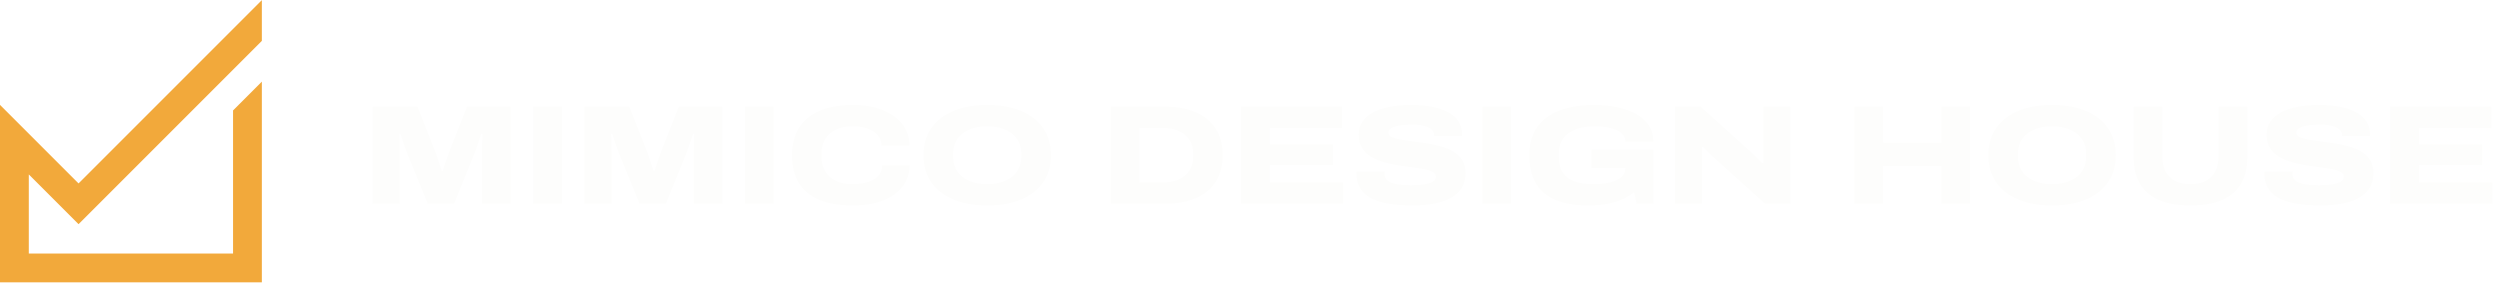
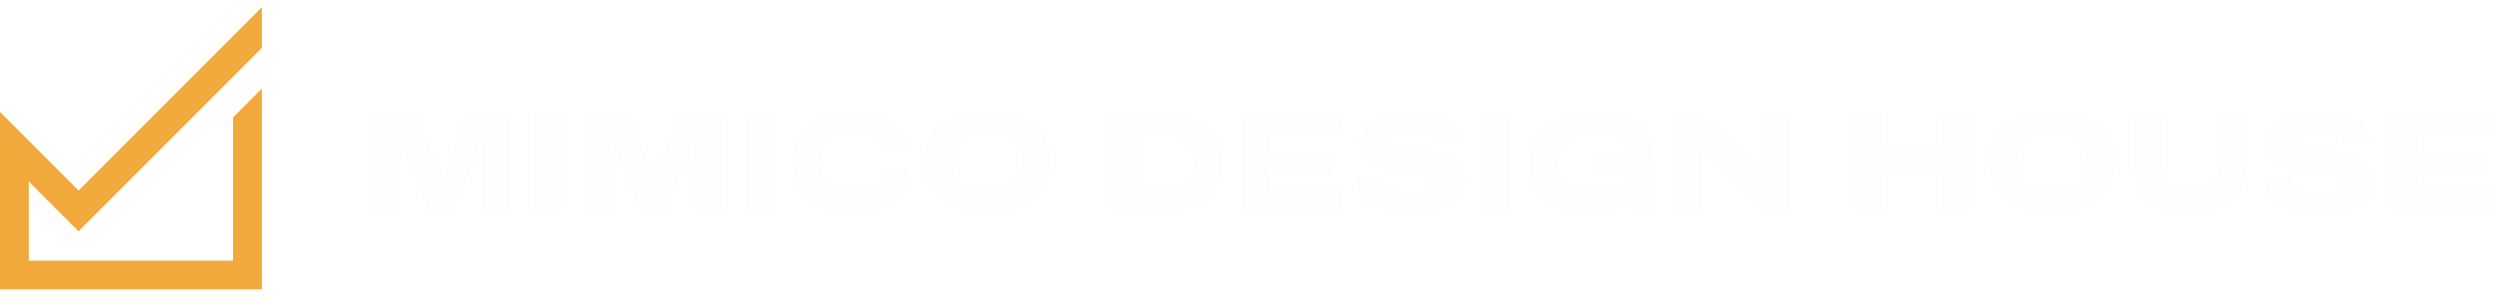
- <svg xmlns="http://www.w3.org/2000/svg" viewBox="0 0 354.33 40.00" width="354" height="40" role="img" aria-label="Mimico Design House">
-   <g transform="translate(0.00 0.00) scale(0.37113)">
-     <path fill="#F2A93B" d="M0 40L30 70L100 0V15.56L30 85.56L11 66.56V96.78H89V42.12L100 31.12V107.78H0Z" />
+ <svg xmlns="http://www.w3.org/2000/svg" viewBox="0 0 354.33 42.00" width="354" height="42" role="img" aria-label="Mimico Design House">
+   <g transform="translate(0 1.00)">
+     <g transform="translate(0.00 0.00) scale(0.37113)">
+       <path fill="#F2A93B" d="M0 40L30 70L100 0V15.56L30 85.56L11 66.56V96.78H89V42.12L100 31.12V107.78H0Z" />
+     </g>
+     <path fill="#FDFDFC" d="M52.813 28.86V15.1H59.173L61.533 21.08Q61.693 21.44 61.883 22.0Q62.073 22.56 62.263 23.15Q62.453 23.74 62.613 24.2H62.753Q62.873 23.78 63.063 23.22Q63.253 22.66 63.463 22.09Q63.673 21.52 63.833 21.08L66.193 15.1H72.373V28.86H68.313V21.76Q68.313 21.34 68.323 20.82Q68.333 20.3 68.353 19.8Q68.373 19.3 68.373 18.94H68.213Q68.093 19.32 67.913 19.84Q67.733 20.36 67.563 20.87Q67.393 21.38 67.233 21.76L64.353 28.86H60.633L57.733 21.76Q57.533 21.24 57.343 20.7Q57.153 20.16 57.003 19.69Q56.853 19.22 56.753 18.94H56.593Q56.613 19.22 56.623 19.68Q56.633 20.14 56.643 20.68Q56.653 21.22 56.653 21.76V28.86ZM75.573 28.86V15.1H79.633V28.86ZM82.833 28.86V15.1H89.193L91.553 21.08Q91.713 21.44 91.903 22.0Q92.093 22.56 92.283 23.15Q92.473 23.74 92.633 24.2H92.773Q92.893 23.78 93.083 23.22Q93.273 22.66 93.483 22.09Q93.693 21.52 93.853 21.08L96.213 15.1H102.393V28.86H98.333V21.76Q98.333 21.34 98.343 20.82Q98.353 20.3 98.373 19.8Q98.393 19.3 98.393 18.94H98.233Q98.113 19.32 97.933 19.84Q97.753 20.36 97.583 20.87Q97.413 21.38 97.253 21.76L94.373 28.86H90.653L87.753 21.76Q87.553 21.24 87.363 20.7Q87.173 20.16 87.023 19.69Q86.873 19.22 86.773 18.94H86.613Q86.633 19.22 86.643 19.68Q86.653 20.14 86.663 20.68Q86.673 21.22 86.673 21.76V28.86ZM105.593 28.86V15.1H109.653V28.86ZM120.893 29.1Q118.013 29.1 116.093 28.29Q114.173 27.48 113.213 25.9Q112.253 24.32 112.253 21.98Q112.253 18.56 114.463 16.71Q116.673 14.86 120.913 14.86Q123.273 14.86 125.073 15.57Q126.873 16.28 127.883 17.57Q128.893 18.86 128.893 20.62H124.933Q124.933 19.76 124.423 19.15Q123.913 18.54 122.993 18.21Q122.073 17.88 120.853 17.88Q119.413 17.88 118.433 18.37Q117.453 18.86 116.943 19.72Q116.433 20.58 116.433 21.72V22.22Q116.433 23.36 116.943 24.23Q117.453 25.1 118.423 25.59Q119.393 26.08 120.793 26.08Q122.113 26.08 123.063 25.77Q124.013 25.46 124.523 24.86Q125.033 24.26 125.033 23.42H128.913Q128.913 25.12 127.933 26.4Q126.953 27.68 125.163 28.39Q123.373 29.1 120.893 29.1ZM139.913 29.1Q137.153 29.1 135.123 28.25Q133.093 27.4 131.993 25.81Q130.893 24.22 130.893 21.98Q130.893 19.74 131.993 18.15Q133.093 16.56 135.123 15.71Q137.153 14.86 139.913 14.86Q142.713 14.86 144.733 15.71Q146.753 16.56 147.853 18.15Q148.953 19.74 148.953 21.98Q148.953 24.22 147.853 25.81Q146.753 27.4 144.733 28.25Q142.713 29.1 139.913 29.1ZM139.913 26.08Q140.993 26.08 141.883 25.82Q142.773 25.56 143.413 25.06Q144.053 24.56 144.403 23.83Q144.753 23.1 144.753 22.2V21.72Q144.753 20.84 144.403 20.12Q144.053 19.4 143.413 18.9Q142.773 18.4 141.883 18.14Q140.993 17.88 139.913 17.88Q138.833 17.88 137.953 18.14Q137.073 18.4 136.423 18.9Q135.773 19.4 135.433 20.12Q135.093 20.84 135.093 21.72V22.2Q135.093 23.1 135.433 23.83Q135.773 24.56 136.423 25.06Q137.073 25.56 137.953 25.82Q138.833 26.08 139.913 26.08ZM157.433 28.86V15.1H165.113Q167.653 15.1 169.493 15.9Q171.333 16.7 172.313 18.24Q173.293 19.78 173.293 21.98Q173.293 24.2 172.313 25.73Q171.333 27.26 169.493 28.06Q167.653 28.86 165.113 28.86ZM161.493 25.84H164.873Q165.833 25.84 166.603 25.59Q167.373 25.34 167.933 24.88Q168.493 24.42 168.803 23.74Q169.113 23.06 169.113 22.2V21.74Q169.113 20.88 168.803 20.21Q168.493 19.54 167.933 19.08Q167.373 18.62 166.603 18.37Q165.833 18.12 164.873 18.12H161.493ZM175.893 28.86V15.1H190.213V18.12H179.973V20.44H188.933V23.36H179.973V25.84H190.373V28.86ZM200.293 29.1Q198.613 29.1 197.153 28.9Q195.693 28.7 194.593 28.2Q193.493 27.7 192.873 26.8Q192.253 25.9 192.253 24.52Q192.253 24.48 192.253 24.42Q192.253 24.36 192.273 24.3H196.273Q196.253 24.38 196.243 24.46Q196.233 24.54 196.233 24.64Q196.233 25.26 196.703 25.61Q197.173 25.96 198.013 26.1Q198.853 26.24 199.993 26.24Q200.453 26.24 200.943 26.21Q201.433 26.18 201.893 26.11Q202.353 26.04 202.723 25.9Q203.093 25.76 203.303 25.55Q203.513 25.34 203.513 25.02Q203.513 24.6 203.063 24.35Q202.613 24.1 201.823 23.95Q201.033 23.8 200.063 23.68Q199.093 23.56 198.053 23.39Q197.013 23.22 196.033 22.93Q195.053 22.64 194.273 22.16Q193.493 21.68 193.033 20.92Q192.573 20.16 192.573 19.08Q192.573 17.98 193.123 17.19Q193.673 16.4 194.673 15.88Q195.673 15.36 197.033 15.11Q198.393 14.86 199.993 14.86Q201.633 14.86 202.963 15.12Q204.293 15.38 205.243 15.89Q206.193 16.4 206.703 17.17Q207.213 17.94 207.213 18.98V19.26H203.273V19.1Q203.273 18.68 202.913 18.35Q202.553 18.02 201.863 17.83Q201.173 17.64 200.193 17.64Q199.013 17.64 198.253 17.79Q197.493 17.94 197.133 18.19Q196.773 18.44 196.773 18.76Q196.773 19.16 197.233 19.39Q197.693 19.62 198.473 19.76Q199.253 19.9 200.223 20.02Q201.193 20.14 202.243 20.3Q203.293 20.46 204.263 20.74Q205.233 21.02 206.013 21.49Q206.793 21.96 207.253 22.69Q207.713 23.42 207.713 24.48Q207.713 26.14 206.753 27.16Q205.793 28.18 204.123 28.64Q202.453 29.1 200.293 29.1ZM210.093 28.86V15.1H214.153V28.86ZM225.113 29.1Q220.933 29.1 218.843 27.34Q216.753 25.58 216.753 21.98Q216.753 19.64 217.843 18.05Q218.933 16.46 220.993 15.66Q223.053 14.86 225.933 14.86Q227.713 14.86 229.243 15.19Q230.773 15.52 231.923 16.16Q233.073 16.8 233.703 17.77Q234.333 18.74 234.333 20.04H230.373Q230.373 19.48 230.023 19.07Q229.673 18.66 229.073 18.4Q228.473 18.14 227.713 18.01Q226.953 17.88 226.113 17.88Q224.913 17.88 223.953 18.12Q222.993 18.36 222.313 18.85Q221.633 19.34 221.283 20.06Q220.933 20.78 220.933 21.74V22.22Q220.933 23.58 221.493 24.43Q222.053 25.28 223.133 25.68Q224.213 26.08 225.773 26.08Q227.193 26.08 228.223 25.83Q229.253 25.58 229.803 25.08Q230.353 24.58 230.353 23.92V23.8H225.553V21.18H234.353V28.86H231.973L231.593 27.22Q230.813 27.86 229.823 28.28Q228.833 28.7 227.653 28.9Q226.473 29.1 225.113 29.1ZM237.393 28.86V15.1H241.033L248.153 21.52Q248.333 21.68 248.623 21.96Q248.913 22.24 249.223 22.54Q249.533 22.84 249.753 23.1H249.933Q249.933 22.74 249.923 22.2Q249.913 21.66 249.913 21.24V15.1H253.753V28.86H250.173L243.213 22.58Q242.733 22.16 242.213 21.64Q241.693 21.12 241.373 20.82H241.213Q241.213 21.08 241.223 21.66Q241.233 22.24 241.233 22.9V28.86ZM262.833 28.86V15.1H266.893V20.22H275.153V15.1H279.213V28.86H275.153V23.5H266.893V28.86ZM290.833 29.1Q288.073 29.1 286.043 28.25Q284.013 27.4 282.913 25.81Q281.813 24.22 281.813 21.98Q281.813 19.74 282.913 18.15Q284.013 16.56 286.043 15.71Q288.073 14.86 290.833 14.86Q293.633 14.86 295.653 15.71Q297.673 16.56 298.773 18.15Q299.873 19.74 299.873 21.98Q299.873 24.22 298.773 25.81Q297.673 27.4 295.653 28.25Q293.633 29.1 290.833 29.1ZM290.833 26.08Q291.913 26.08 292.803 25.82Q293.693 25.56 294.333 25.06Q294.973 24.56 295.323 23.83Q295.673 23.1 295.673 22.2V21.72Q295.673 20.84 295.323 20.12Q294.973 19.4 294.333 18.9Q293.693 18.4 292.803 18.14Q291.913 17.88 290.833 17.88Q289.753 17.88 288.873 18.14Q287.993 18.4 287.343 18.9Q286.693 19.4 286.353 20.12Q286.013 20.84 286.013 21.72V22.2Q286.013 23.1 286.353 23.83Q286.693 24.56 287.343 25.06Q287.993 25.56 288.873 25.82Q289.753 26.08 290.833 26.08ZM310.453 29.1Q307.733 29.1 305.953 28.31Q304.173 27.52 303.293 26.01Q302.413 24.5 302.413 22.38V15.1H306.473V22.2Q306.473 24.04 307.513 25.06Q308.553 26.08 310.453 26.08Q312.353 26.08 313.393 25.06Q314.433 24.04 314.433 22.2V15.1H318.513V22.38Q318.513 24.5 317.633 26.01Q316.753 27.52 314.963 28.31Q313.173 29.1 310.453 29.1ZM328.973 29.1Q327.293 29.1 325.833 28.9Q324.373 28.7 323.273 28.2Q322.173 27.7 321.553 26.8Q320.933 25.9 320.933 24.52Q320.933 24.48 320.933 24.42Q320.933 24.36 320.953 24.3H324.953Q324.933 24.38 324.923 24.46Q324.913 24.54 324.913 24.64Q324.913 25.26 325.383 25.61Q325.853 25.96 326.693 26.1Q327.533 26.24 328.673 26.24Q329.133 26.24 329.623 26.21Q330.113 26.18 330.573 26.11Q331.033 26.04 331.403 25.9Q331.773 25.76 331.983 25.55Q332.193 25.34 332.193 25.02Q332.193 24.6 331.743 24.35Q331.293 24.1 330.503 23.95Q329.713 23.8 328.743 23.68Q327.773 23.56 326.733 23.39Q325.693 23.22 324.713 22.93Q323.733 22.64 322.953 22.16Q322.173 21.68 321.713 20.92Q321.253 20.16 321.253 19.08Q321.253 17.98 321.803 17.19Q322.353 16.4 323.353 15.88Q324.353 15.36 325.713 15.11Q327.073 14.86 328.673 14.86Q330.313 14.86 331.643 15.12Q332.973 15.38 333.923 15.89Q334.873 16.4 335.383 17.17Q335.893 17.94 335.893 18.98V19.26H331.953V19.1Q331.953 18.68 331.593 18.35Q331.233 18.02 330.543 17.83Q329.853 17.64 328.873 17.64Q327.693 17.64 326.933 17.79Q326.173 17.94 325.813 18.19Q325.453 18.44 325.453 18.76Q325.453 19.16 325.913 19.39Q326.373 19.62 327.153 19.76Q327.933 19.9 328.903 20.02Q329.873 20.14 330.923 20.3Q331.973 20.46 332.943 20.74Q333.913 21.02 334.693 21.49Q335.473 21.96 335.933 22.69Q336.393 23.42 336.393 24.48Q336.393 26.14 335.433 27.16Q334.473 28.18 332.803 28.64Q331.133 29.1 328.973 29.1ZM338.773 28.86V15.1H353.093V18.12H342.853V20.44H351.813V23.36H342.853V25.84H353.253V28.86Z" />
  </g>
-   <path fill="#FDFDFC" d="M52.813 28.86V15.1H59.173L61.533 21.08Q61.693 21.44 61.883 22.0Q62.073 22.56 62.263 23.15Q62.453 23.74 62.613 24.2H62.753Q62.873 23.78 63.063 23.22Q63.253 22.66 63.463 22.09Q63.673 21.52 63.833 21.08L66.193 15.1H72.373V28.86H68.313V21.76Q68.313 21.34 68.323 20.82Q68.333 20.3 68.353 19.8Q68.373 19.3 68.373 18.94H68.213Q68.093 19.32 67.913 19.84Q67.733 20.36 67.563 20.87Q67.393 21.38 67.233 21.76L64.353 28.86H60.633L57.733 21.76Q57.533 21.24 57.343 20.7Q57.153 20.16 57.003 19.69Q56.853 19.22 56.753 18.94H56.593Q56.613 19.22 56.623 19.68Q56.633 20.14 56.643 20.68Q56.653 21.22 56.653 21.76V28.86ZM75.573 28.86V15.1H79.633V28.86ZM82.833 28.86V15.1H89.193L91.553 21.08Q91.713 21.44 91.903 22.0Q92.093 22.56 92.283 23.15Q92.473 23.74 92.633 24.2H92.773Q92.893 23.78 93.083 23.22Q93.273 22.66 93.483 22.09Q93.693 21.52 93.853 21.08L96.213 15.1H102.393V28.86H98.333V21.76Q98.333 21.34 98.343 20.82Q98.353 20.3 98.373 19.8Q98.393 19.3 98.393 18.94H98.233Q98.113 19.32 97.933 19.84Q97.753 20.36 97.583 20.87Q97.413 21.38 97.253 21.76L94.373 28.86H90.653L87.753 21.76Q87.553 21.24 87.363 20.7Q87.173 20.16 87.023 19.69Q86.873 19.22 86.773 18.94H86.613Q86.633 19.22 86.643 19.68Q86.653 20.14 86.663 20.68Q86.673 21.22 86.673 21.76V28.86ZM105.593 28.86V15.1H109.653V28.86ZM120.893 29.1Q118.013 29.1 116.093 28.29Q114.173 27.48 113.213 25.9Q112.253 24.32 112.253 21.98Q112.253 18.56 114.463 16.71Q116.673 14.86 120.913 14.86Q123.273 14.86 125.073 15.57Q126.873 16.28 127.883 17.57Q128.893 18.86 128.893 20.62H124.933Q124.933 19.76 124.423 19.15Q123.913 18.54 122.993 18.21Q122.073 17.88 120.853 17.88Q119.413 17.88 118.433 18.37Q117.453 18.86 116.943 19.72Q116.433 20.58 116.433 21.72V22.22Q116.433 23.36 116.943 24.23Q117.453 25.1 118.423 25.59Q119.393 26.08 120.793 26.08Q122.113 26.08 123.063 25.77Q124.013 25.46 124.523 24.86Q125.033 24.26 125.033 23.42H128.913Q128.913 25.12 127.933 26.4Q126.953 27.68 125.163 28.39Q123.373 29.1 120.893 29.1ZM139.913 29.1Q137.153 29.1 135.123 28.25Q133.093 27.4 131.993 25.81Q130.893 24.22 130.893 21.98Q130.893 19.74 131.993 18.15Q133.093 16.56 135.123 15.71Q137.153 14.86 139.913 14.86Q142.713 14.86 144.733 15.71Q146.753 16.56 147.853 18.15Q148.953 19.74 148.953 21.98Q148.953 24.22 147.853 25.81Q146.753 27.4 144.733 28.25Q142.713 29.1 139.913 29.1ZM139.913 26.08Q140.993 26.08 141.883 25.82Q142.773 25.56 143.413 25.06Q144.053 24.56 144.403 23.83Q144.753 23.1 144.753 22.2V21.72Q144.753 20.84 144.403 20.12Q144.053 19.4 143.413 18.9Q142.773 18.4 141.883 18.14Q140.993 17.88 139.913 17.88Q138.833 17.88 137.953 18.14Q137.073 18.4 136.423 18.9Q135.773 19.4 135.433 20.12Q135.093 20.84 135.093 21.72V22.2Q135.093 23.1 135.433 23.83Q135.773 24.56 136.423 25.06Q137.073 25.56 137.953 25.82Q138.833 26.08 139.913 26.08ZM157.433 28.86V15.1H165.113Q167.653 15.1 169.493 15.9Q171.333 16.7 172.313 18.24Q173.293 19.78 173.293 21.98Q173.293 24.2 172.313 25.73Q171.333 27.26 169.493 28.06Q167.653 28.86 165.113 28.86ZM161.493 25.84H164.873Q165.833 25.84 166.603 25.59Q167.373 25.34 167.933 24.88Q168.493 24.42 168.803 23.74Q169.113 23.06 169.113 22.2V21.74Q169.113 20.88 168.803 20.21Q168.493 19.54 167.933 19.08Q167.373 18.62 166.603 18.37Q165.833 18.12 164.873 18.12H161.493ZM175.893 28.86V15.1H190.213V18.12H179.973V20.44H188.933V23.36H179.973V25.84H190.373V28.86ZM200.293 29.1Q198.613 29.1 197.153 28.9Q195.693 28.7 194.593 28.2Q193.493 27.7 192.873 26.8Q192.253 25.9 192.253 24.52Q192.253 24.48 192.253 24.42Q192.253 24.36 192.273 24.3H196.273Q196.253 24.38 196.243 24.46Q196.233 24.54 196.233 24.64Q196.233 25.26 196.703 25.61Q197.173 25.96 198.013 26.1Q198.853 26.24 199.993 26.24Q200.453 26.24 200.943 26.21Q201.433 26.18 201.893 26.11Q202.353 26.04 202.723 25.9Q203.093 25.76 203.303 25.55Q203.513 25.34 203.513 25.02Q203.513 24.6 203.063 24.35Q202.613 24.1 201.823 23.95Q201.033 23.8 200.063 23.68Q199.093 23.56 198.053 23.39Q197.013 23.22 196.033 22.93Q195.053 22.64 194.273 22.16Q193.493 21.68 193.033 20.92Q192.573 20.16 192.573 19.08Q192.573 17.98 193.123 17.19Q193.673 16.4 194.673 15.88Q195.673 15.36 197.033 15.11Q198.393 14.86 199.993 14.86Q201.633 14.86 202.963 15.12Q204.293 15.38 205.243 15.89Q206.193 16.4 206.703 17.17Q207.213 17.94 207.213 18.98V19.26H203.273V19.1Q203.273 18.68 202.913 18.35Q202.553 18.02 201.863 17.83Q201.173 17.64 200.193 17.64Q199.013 17.64 198.253 17.79Q197.493 17.94 197.133 18.19Q196.773 18.44 196.773 18.76Q196.773 19.16 197.233 19.39Q197.693 19.62 198.473 19.76Q199.253 19.9 200.223 20.02Q201.193 20.14 202.243 20.3Q203.293 20.46 204.263 20.74Q205.233 21.02 206.013 21.49Q206.793 21.96 207.253 22.69Q207.713 23.42 207.713 24.48Q207.713 26.14 206.753 27.16Q205.793 28.18 204.123 28.64Q202.453 29.1 200.293 29.1ZM210.093 28.86V15.1H214.153V28.86ZM225.113 29.1Q220.933 29.1 218.843 27.34Q216.753 25.58 216.753 21.98Q216.753 19.64 217.843 18.05Q218.933 16.46 220.993 15.66Q223.053 14.86 225.933 14.86Q227.713 14.86 229.243 15.19Q230.773 15.52 231.923 16.16Q233.073 16.8 233.703 17.77Q234.333 18.74 234.333 20.04H230.373Q230.373 19.48 230.023 19.07Q229.673 18.66 229.073 18.4Q228.473 18.14 227.713 18.01Q226.953 17.88 226.113 17.88Q224.913 17.88 223.953 18.12Q222.993 18.36 222.313 18.85Q221.633 19.34 221.283 20.06Q220.933 20.78 220.933 21.74V22.22Q220.933 23.58 221.493 24.43Q222.053 25.28 223.133 25.68Q224.213 26.08 225.773 26.08Q227.193 26.08 228.223 25.83Q229.253 25.58 229.803 25.08Q230.353 24.58 230.353 23.92V23.8H225.553V21.18H234.353V28.86H231.973L231.593 27.22Q230.813 27.86 229.823 28.28Q228.833 28.7 227.653 28.9Q226.473 29.1 225.113 29.1ZM237.393 28.86V15.1H241.033L248.153 21.52Q248.333 21.68 248.623 21.96Q248.913 22.24 249.223 22.54Q249.533 22.84 249.753 23.1H249.933Q249.933 22.74 249.923 22.2Q249.913 21.66 249.913 21.24V15.1H253.753V28.86H250.173L243.213 22.58Q242.733 22.16 242.213 21.64Q241.693 21.12 241.373 20.82H241.213Q241.213 21.08 241.223 21.66Q241.233 22.24 241.233 22.9V28.86ZM262.833 28.86V15.1H266.893V20.22H275.153V15.1H279.213V28.86H275.153V23.5H266.893V28.86ZM290.833 29.1Q288.073 29.1 286.043 28.25Q284.013 27.4 282.913 25.81Q281.813 24.22 281.813 21.98Q281.813 19.74 282.913 18.15Q284.013 16.56 286.043 15.71Q288.073 14.86 290.833 14.86Q293.633 14.86 295.653 15.71Q297.673 16.56 298.773 18.15Q299.873 19.74 299.873 21.98Q299.873 24.22 298.773 25.81Q297.673 27.4 295.653 28.25Q293.633 29.1 290.833 29.1ZM290.833 26.08Q291.913 26.08 292.803 25.82Q293.693 25.56 294.333 25.06Q294.973 24.56 295.323 23.83Q295.673 23.1 295.673 22.2V21.72Q295.673 20.84 295.323 20.12Q294.973 19.4 294.333 18.9Q293.693 18.4 292.803 18.14Q291.913 17.88 290.833 17.88Q289.753 17.88 288.873 18.14Q287.993 18.4 287.343 18.9Q286.693 19.4 286.353 20.12Q286.013 20.84 286.013 21.72V22.2Q286.013 23.1 286.353 23.83Q286.693 24.56 287.343 25.06Q287.993 25.56 288.873 25.82Q289.753 26.08 290.833 26.08ZM310.453 29.1Q307.733 29.1 305.953 28.31Q304.173 27.52 303.293 26.01Q302.413 24.5 302.413 22.38V15.1H306.473V22.2Q306.473 24.04 307.513 25.06Q308.553 26.08 310.453 26.08Q312.353 26.08 313.393 25.06Q314.433 24.04 314.433 22.2V15.1H318.513V22.38Q318.513 24.5 317.633 26.01Q316.753 27.52 314.963 28.31Q313.173 29.1 310.453 29.1ZM328.973 29.1Q327.293 29.1 325.833 28.9Q324.373 28.7 323.273 28.2Q322.173 27.7 321.553 26.8Q320.933 25.9 320.933 24.52Q320.933 24.48 320.933 24.42Q320.933 24.36 320.953 24.3H324.953Q324.933 24.38 324.923 24.46Q324.913 24.54 324.913 24.64Q324.913 25.26 325.383 25.61Q325.853 25.96 326.693 26.1Q327.533 26.24 328.673 26.24Q329.133 26.24 329.623 26.21Q330.113 26.18 330.573 26.11Q331.033 26.04 331.403 25.9Q331.773 25.76 331.983 25.55Q332.193 25.34 332.193 25.02Q332.193 24.6 331.743 24.35Q331.293 24.1 330.503 23.95Q329.713 23.8 328.743 23.68Q327.773 23.56 326.733 23.39Q325.693 23.22 324.713 22.93Q323.733 22.64 322.953 22.16Q322.173 21.68 321.713 20.92Q321.253 20.16 321.253 19.08Q321.253 17.98 321.803 17.19Q322.353 16.4 323.353 15.88Q324.353 15.36 325.713 15.11Q327.073 14.86 328.673 14.86Q330.313 14.86 331.643 15.12Q332.973 15.38 333.923 15.89Q334.873 16.4 335.383 17.17Q335.893 17.94 335.893 18.98V19.26H331.953V19.1Q331.953 18.68 331.593 18.35Q331.233 18.02 330.543 17.83Q329.853 17.64 328.873 17.64Q327.693 17.64 326.933 17.79Q326.173 17.94 325.813 18.19Q325.453 18.44 325.453 18.76Q325.453 19.16 325.913 19.39Q326.373 19.62 327.153 19.76Q327.933 19.9 328.903 20.02Q329.873 20.14 330.923 20.3Q331.973 20.46 332.943 20.74Q333.913 21.02 334.693 21.49Q335.473 21.96 335.933 22.69Q336.393 23.42 336.393 24.48Q336.393 26.14 335.433 27.16Q334.473 28.18 332.803 28.64Q331.133 29.1 328.973 29.1ZM338.773 28.86V15.1H353.093V18.12H342.853V20.44H351.813V23.36H342.853V25.84H353.253V28.86Z" />
</svg>
